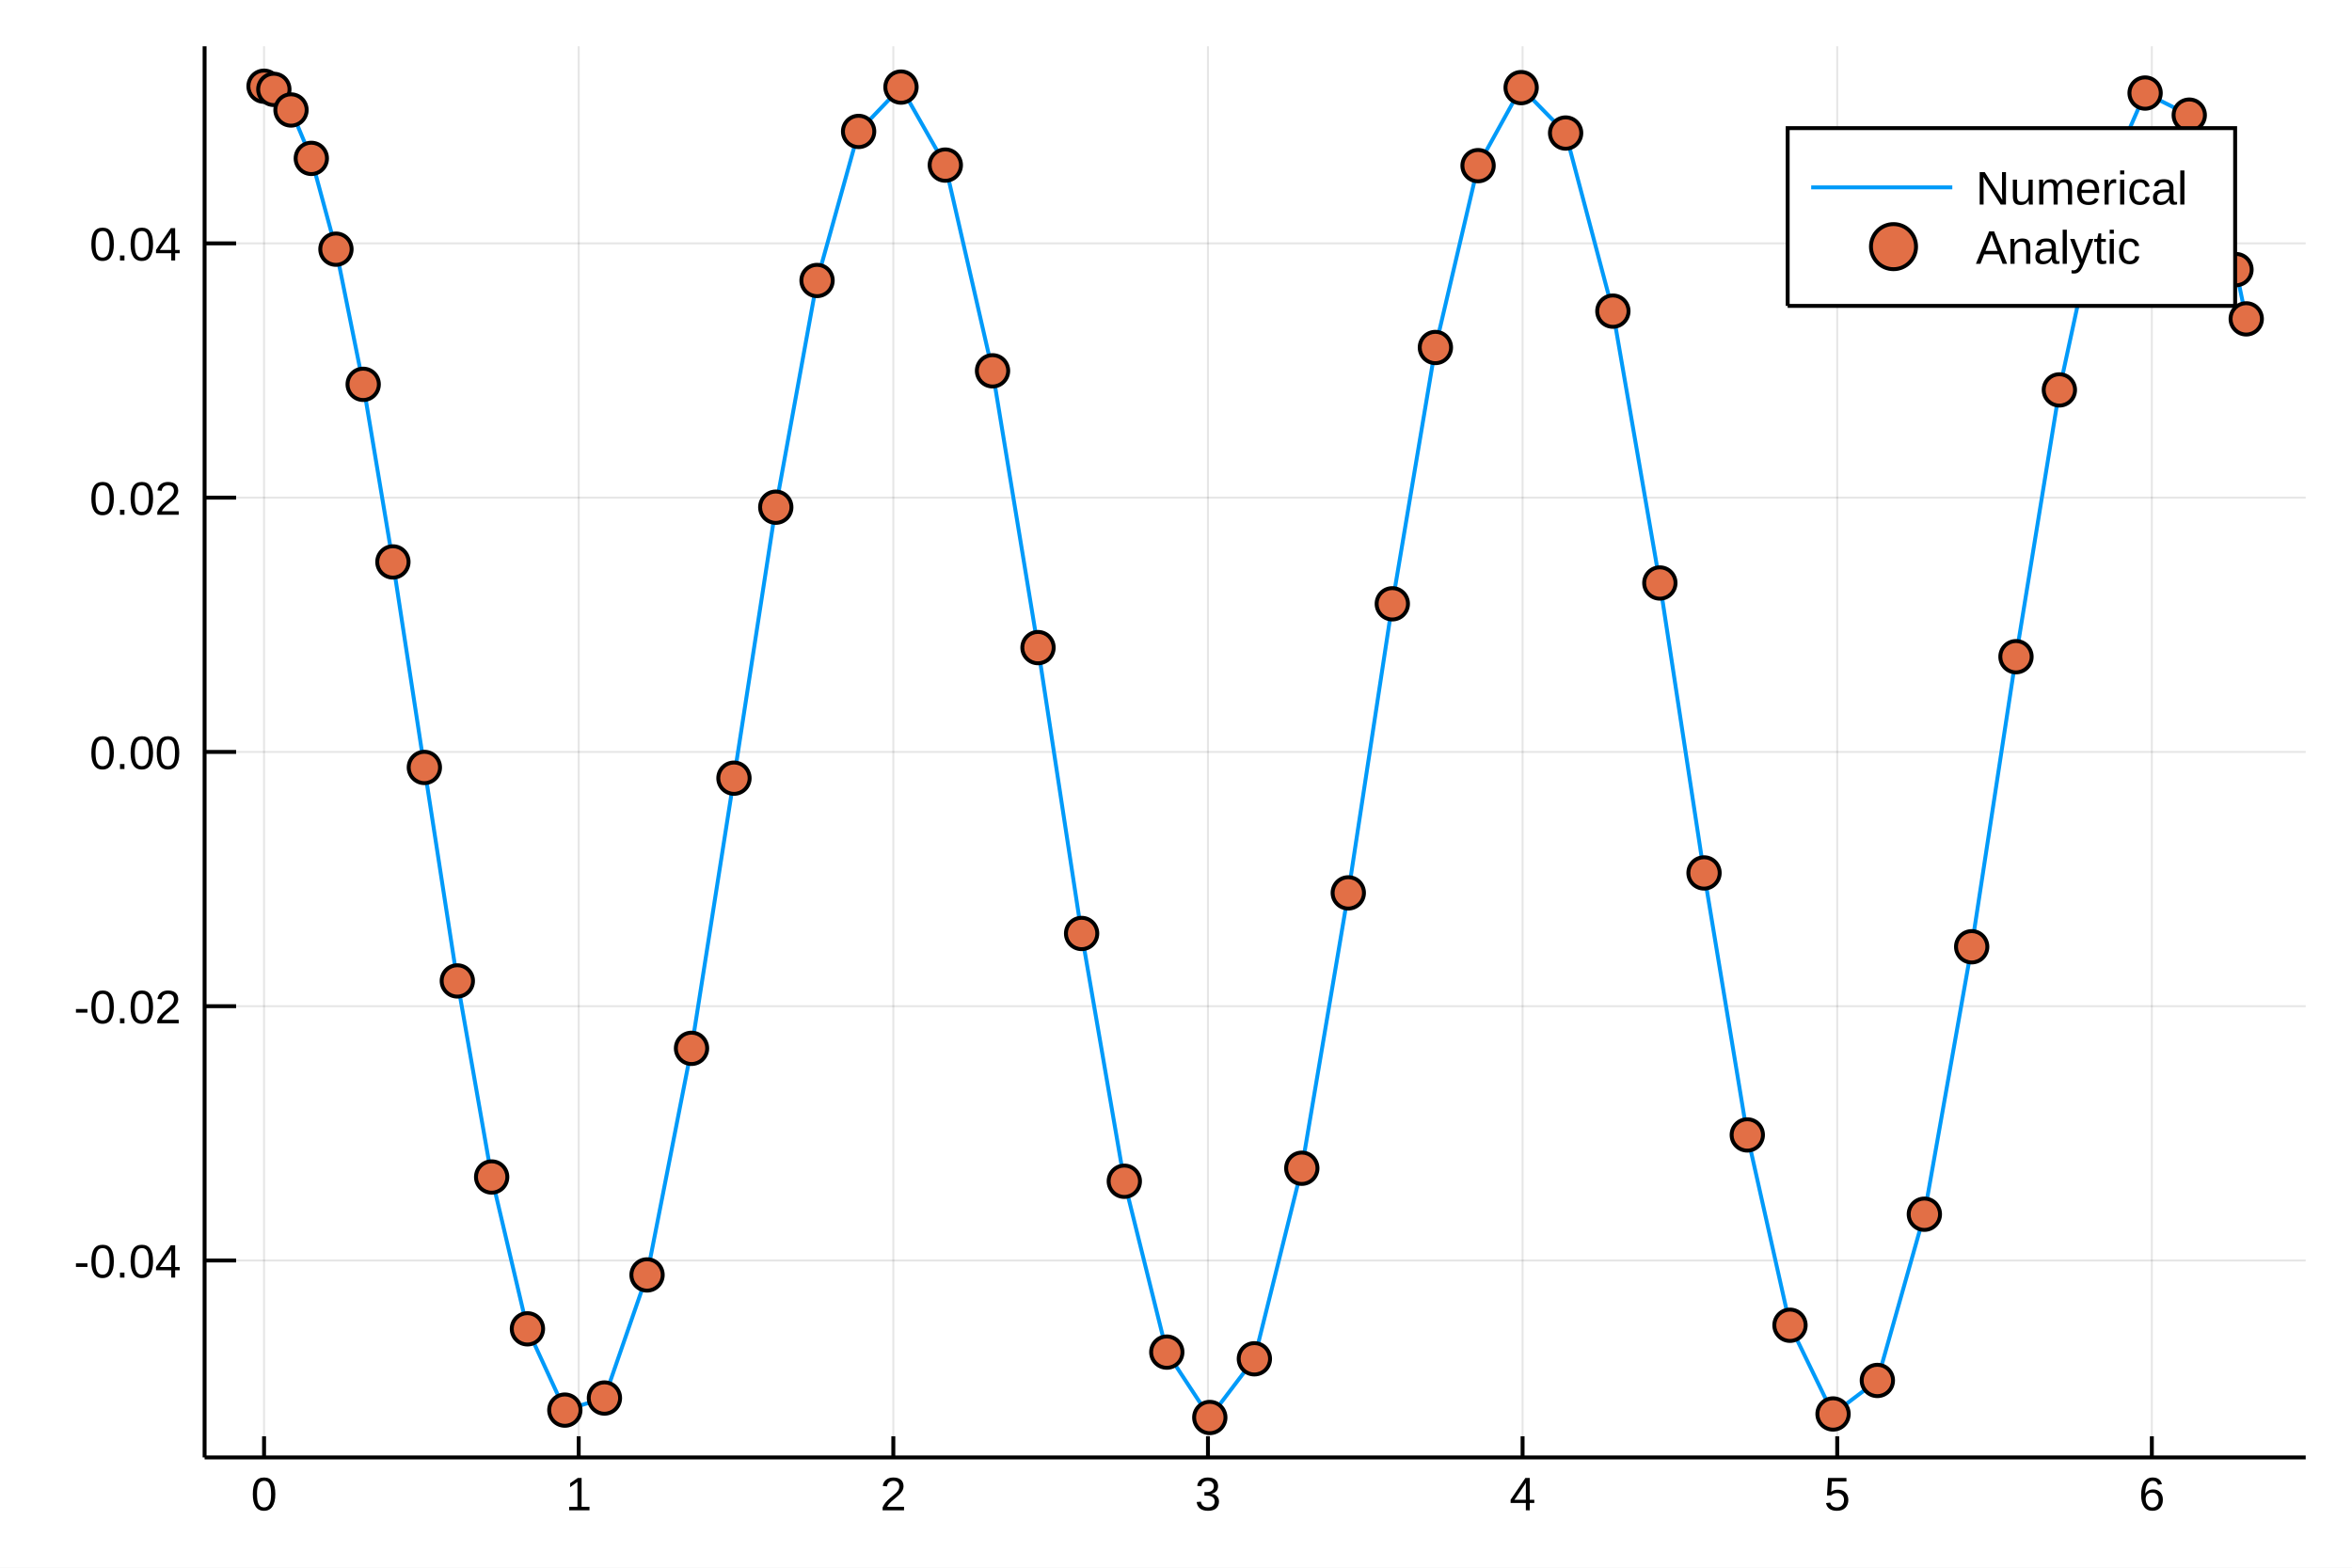
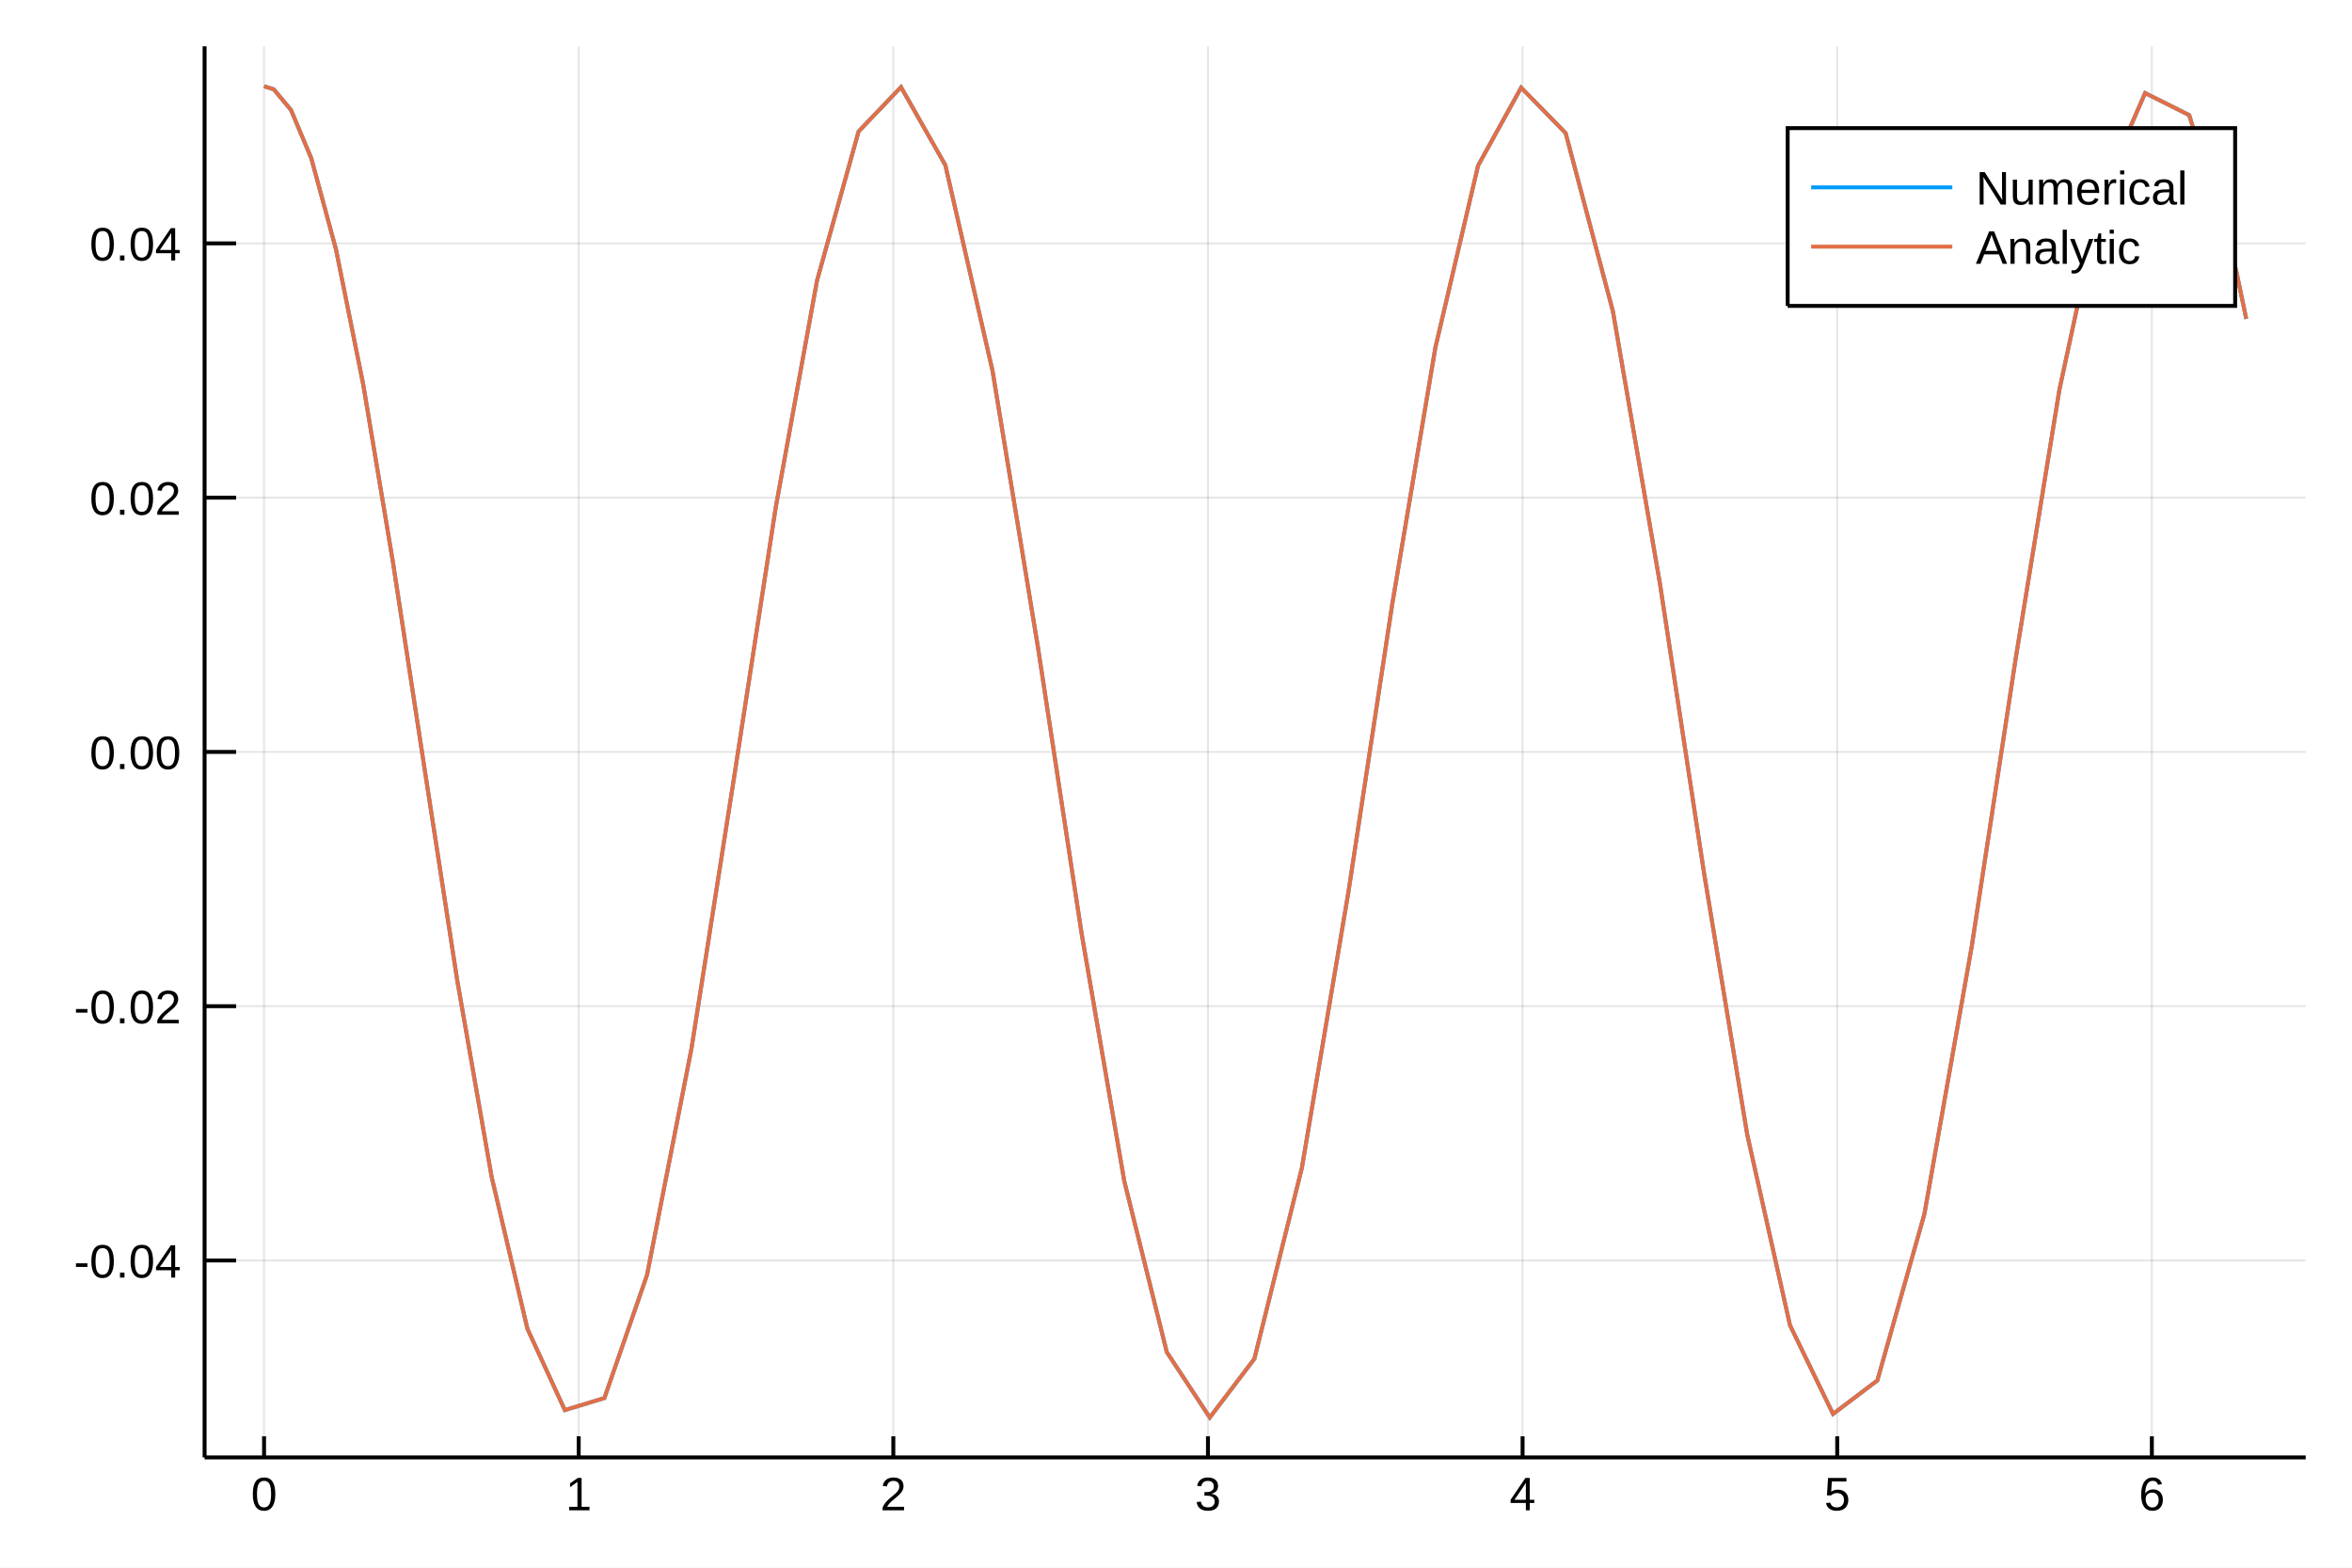
<svg xmlns="http://www.w3.org/2000/svg" width="600" height="400" viewBox="0 0 2400 1600">
  <defs>
-     <clipPath id="clip9500">
+     <clipPath id="clip2300">
      <rect x="0" y="0" width="2400" height="1600" />
    </clipPath>
  </defs>
-   <polygon clip-path="url(#clip9500)" points=" 0,1600 2400,1600 2400,0 0,0    " fill="#ffffff" fill-rule="evenodd" fill-opacity="1" />
+   <polygon clip-path="url(#clip2300)" points=" 0,1600 2400,1600 2400,0 0,0    " fill="#ffffff" fill-rule="evenodd" fill-opacity="1" />
  <defs>
-     <clipPath id="clip9501">
+     <clipPath id="clip2301">
      <rect x="480" y="0" width="1681" height="1600" />
    </clipPath>
  </defs>
-   <polygon clip-path="url(#clip9500)" points=" 208.77,1487.47 2352.76,1487.47 2352.76,47.244 208.77,47.244    " fill="#ffffff" fill-rule="evenodd" fill-opacity="1" />
+   <polygon clip-path="url(#clip2300)" points=" 208.77,1487.47 2352.76,1487.47 2352.76,47.244 208.77,47.244    " fill="#ffffff" fill-rule="evenodd" fill-opacity="1" />
  <defs>
-     <clipPath id="clip9502">
+     <clipPath id="clip2302">
      <rect x="208" y="47" width="2145" height="1441" />
    </clipPath>
  </defs>
-   <polyline clip-path="url(#clip9502)" style="stroke:#000000; stroke-width:2; stroke-opacity:0.1; fill:none" points="   269.449,1487.47 269.449,47.244    " />
-   <polyline clip-path="url(#clip9502)" style="stroke:#000000; stroke-width:2; stroke-opacity:0.1; fill:none" points="   590.501,1487.47 590.501,47.244    " />
-   <polyline clip-path="url(#clip9502)" style="stroke:#000000; stroke-width:2; stroke-opacity:0.1; fill:none" points="   911.553,1487.47 911.553,47.244    " />
-   <polyline clip-path="url(#clip9502)" style="stroke:#000000; stroke-width:2; stroke-opacity:0.1; fill:none" points="   1232.61,1487.47 1232.61,47.244    " />
-   <polyline clip-path="url(#clip9502)" style="stroke:#000000; stroke-width:2; stroke-opacity:0.1; fill:none" points="   1553.66,1487.47 1553.66,47.244    " />
-   <polyline clip-path="url(#clip9502)" style="stroke:#000000; stroke-width:2; stroke-opacity:0.1; fill:none" points="   1874.71,1487.47 1874.71,47.244    " />
-   <polyline clip-path="url(#clip9502)" style="stroke:#000000; stroke-width:2; stroke-opacity:0.1; fill:none" points="   2195.76,1487.47 2195.76,47.244    " />
-   <polyline clip-path="url(#clip9502)" style="stroke:#000000; stroke-width:2; stroke-opacity:0.1; fill:none" points="   208.77,1286.46 2352.76,1286.46    " />
-   <polyline clip-path="url(#clip9502)" style="stroke:#000000; stroke-width:2; stroke-opacity:0.1; fill:none" points="   208.77,1026.94 2352.76,1026.94    " />
-   <polyline clip-path="url(#clip9502)" style="stroke:#000000; stroke-width:2; stroke-opacity:0.1; fill:none" points="   208.77,767.425 2352.76,767.425    " />
-   <polyline clip-path="url(#clip9502)" style="stroke:#000000; stroke-width:2; stroke-opacity:0.1; fill:none" points="   208.77,507.906 2352.76,507.906    " />
-   <polyline clip-path="url(#clip9502)" style="stroke:#000000; stroke-width:2; stroke-opacity:0.1; fill:none" points="   208.77,248.387 2352.76,248.387    " />
-   <polyline clip-path="url(#clip9500)" style="stroke:#000000; stroke-width:4; stroke-opacity:1; fill:none" points="   208.77,1487.47 2352.76,1487.47    " />
-   <polyline clip-path="url(#clip9500)" style="stroke:#000000; stroke-width:4; stroke-opacity:1; fill:none" points="   208.77,1487.47 208.77,47.244    " />
-   <polyline clip-path="url(#clip9500)" style="stroke:#000000; stroke-width:4; stroke-opacity:1; fill:none" points="   269.449,1487.47 269.449,1465.87    " />
-   <polyline clip-path="url(#clip9500)" style="stroke:#000000; stroke-width:4; stroke-opacity:1; fill:none" points="   590.501,1487.47 590.501,1465.87    " />
-   <polyline clip-path="url(#clip9500)" style="stroke:#000000; stroke-width:4; stroke-opacity:1; fill:none" points="   911.553,1487.47 911.553,1465.87    " />
-   <polyline clip-path="url(#clip9500)" style="stroke:#000000; stroke-width:4; stroke-opacity:1; fill:none" points="   1232.61,1487.47 1232.61,1465.87    " />
-   <polyline clip-path="url(#clip9500)" style="stroke:#000000; stroke-width:4; stroke-opacity:1; fill:none" points="   1553.66,1487.47 1553.66,1465.87    " />
-   <polyline clip-path="url(#clip9500)" style="stroke:#000000; stroke-width:4; stroke-opacity:1; fill:none" points="   1874.71,1487.47 1874.71,1465.87    " />
-   <polyline clip-path="url(#clip9500)" style="stroke:#000000; stroke-width:4; stroke-opacity:1; fill:none" points="   2195.76,1487.47 2195.76,1465.87    " />
-   <polyline clip-path="url(#clip9500)" style="stroke:#000000; stroke-width:4; stroke-opacity:1; fill:none" points="   208.77,1286.46 240.93,1286.46    " />
-   <polyline clip-path="url(#clip9500)" style="stroke:#000000; stroke-width:4; stroke-opacity:1; fill:none" points="   208.77,1026.94 240.93,1026.94    " />
-   <polyline clip-path="url(#clip9500)" style="stroke:#000000; stroke-width:4; stroke-opacity:1; fill:none" points="   208.77,767.425 240.93,767.425    " />
-   <polyline clip-path="url(#clip9500)" style="stroke:#000000; stroke-width:4; stroke-opacity:1; fill:none" points="   208.77,507.906 240.93,507.906    " />
-   <polyline clip-path="url(#clip9500)" style="stroke:#000000; stroke-width:4; stroke-opacity:1; fill:none" points="   208.77,248.387 240.93,248.387    " />
-   <g clip-path="url(#clip9500)">
+   <polyline clip-path="url(#clip2302)" style="stroke:#000000; stroke-width:2; stroke-opacity:0.1; fill:none" points="   269.449,1487.47 269.449,47.244    " />
+   <polyline clip-path="url(#clip2302)" style="stroke:#000000; stroke-width:2; stroke-opacity:0.1; fill:none" points="   590.501,1487.47 590.501,47.244    " />
+   <polyline clip-path="url(#clip2302)" style="stroke:#000000; stroke-width:2; stroke-opacity:0.1; fill:none" points="   911.553,1487.47 911.553,47.244    " />
+   <polyline clip-path="url(#clip2302)" style="stroke:#000000; stroke-width:2; stroke-opacity:0.1; fill:none" points="   1232.61,1487.47 1232.61,47.244    " />
+   <polyline clip-path="url(#clip2302)" style="stroke:#000000; stroke-width:2; stroke-opacity:0.1; fill:none" points="   1553.66,1487.47 1553.66,47.244    " />
+   <polyline clip-path="url(#clip2302)" style="stroke:#000000; stroke-width:2; stroke-opacity:0.1; fill:none" points="   1874.71,1487.47 1874.71,47.244    " />
+   <polyline clip-path="url(#clip2302)" style="stroke:#000000; stroke-width:2; stroke-opacity:0.1; fill:none" points="   2195.76,1487.47 2195.76,47.244    " />
+   <polyline clip-path="url(#clip2302)" style="stroke:#000000; stroke-width:2; stroke-opacity:0.1; fill:none" points="   208.77,1286.46 2352.76,1286.46    " />
+   <polyline clip-path="url(#clip2302)" style="stroke:#000000; stroke-width:2; stroke-opacity:0.1; fill:none" points="   208.77,1026.94 2352.76,1026.94    " />
+   <polyline clip-path="url(#clip2302)" style="stroke:#000000; stroke-width:2; stroke-opacity:0.1; fill:none" points="   208.77,767.425 2352.76,767.425    " />
+   <polyline clip-path="url(#clip2302)" style="stroke:#000000; stroke-width:2; stroke-opacity:0.1; fill:none" points="   208.77,507.906 2352.76,507.906    " />
+   <polyline clip-path="url(#clip2302)" style="stroke:#000000; stroke-width:2; stroke-opacity:0.1; fill:none" points="   208.77,248.387 2352.76,248.387    " />
+   <polyline clip-path="url(#clip2300)" style="stroke:#000000; stroke-width:4; stroke-opacity:1; fill:none" points="   208.77,1487.47 2352.76,1487.47    " />
+   <polyline clip-path="url(#clip2300)" style="stroke:#000000; stroke-width:4; stroke-opacity:1; fill:none" points="   208.77,1487.47 208.77,47.244    " />
+   <polyline clip-path="url(#clip2300)" style="stroke:#000000; stroke-width:4; stroke-opacity:1; fill:none" points="   269.449,1487.47 269.449,1465.87    " />
+   <polyline clip-path="url(#clip2300)" style="stroke:#000000; stroke-width:4; stroke-opacity:1; fill:none" points="   590.501,1487.47 590.501,1465.87    " />
+   <polyline clip-path="url(#clip2300)" style="stroke:#000000; stroke-width:4; stroke-opacity:1; fill:none" points="   911.553,1487.47 911.553,1465.87    " />
+   <polyline clip-path="url(#clip2300)" style="stroke:#000000; stroke-width:4; stroke-opacity:1; fill:none" points="   1232.61,1487.47 1232.61,1465.87    " />
+   <polyline clip-path="url(#clip2300)" style="stroke:#000000; stroke-width:4; stroke-opacity:1; fill:none" points="   1553.66,1487.47 1553.66,1465.87    " />
+   <polyline clip-path="url(#clip2300)" style="stroke:#000000; stroke-width:4; stroke-opacity:1; fill:none" points="   1874.71,1487.47 1874.71,1465.87    " />
+   <polyline clip-path="url(#clip2300)" style="stroke:#000000; stroke-width:4; stroke-opacity:1; fill:none" points="   2195.76,1487.47 2195.76,1465.87    " />
+   <polyline clip-path="url(#clip2300)" style="stroke:#000000; stroke-width:4; stroke-opacity:1; fill:none" points="   208.77,1286.46 240.93,1286.46    " />
+   <polyline clip-path="url(#clip2300)" style="stroke:#000000; stroke-width:4; stroke-opacity:1; fill:none" points="   208.77,1026.94 240.93,1026.94    " />
+   <polyline clip-path="url(#clip2300)" style="stroke:#000000; stroke-width:4; stroke-opacity:1; fill:none" points="   208.77,767.425 240.93,767.425    " />
+   <polyline clip-path="url(#clip2300)" style="stroke:#000000; stroke-width:4; stroke-opacity:1; fill:none" points="   208.77,507.906 240.93,507.906    " />
+   <polyline clip-path="url(#clip2300)" style="stroke:#000000; stroke-width:4; stroke-opacity:1; fill:none" points="   208.77,248.387 240.93,248.387    " />
+   <g clip-path="url(#clip2300)">
    <text style="fill:#000000; fill-opacity:1; font-family:Arial,Helvetica Neue,Helvetica,sans-serif; font-size:48px; text-anchor:middle;" transform="rotate(0, 269.449, 1541.47)" x="269.449" y="1541.47">0</text>
  </g>
-   <g clip-path="url(#clip9500)">
+   <g clip-path="url(#clip2300)">
    <text style="fill:#000000; fill-opacity:1; font-family:Arial,Helvetica Neue,Helvetica,sans-serif; font-size:48px; text-anchor:middle;" transform="rotate(0, 590.501, 1541.47)" x="590.501" y="1541.47">1</text>
  </g>
-   <g clip-path="url(#clip9500)">
+   <g clip-path="url(#clip2300)">
    <text style="fill:#000000; fill-opacity:1; font-family:Arial,Helvetica Neue,Helvetica,sans-serif; font-size:48px; text-anchor:middle;" transform="rotate(0, 911.553, 1541.47)" x="911.553" y="1541.47">2</text>
  </g>
-   <g clip-path="url(#clip9500)">
+   <g clip-path="url(#clip2300)">
    <text style="fill:#000000; fill-opacity:1; font-family:Arial,Helvetica Neue,Helvetica,sans-serif; font-size:48px; text-anchor:middle;" transform="rotate(0, 1232.61, 1541.47)" x="1232.61" y="1541.47">3</text>
  </g>
-   <g clip-path="url(#clip9500)">
+   <g clip-path="url(#clip2300)">
    <text style="fill:#000000; fill-opacity:1; font-family:Arial,Helvetica Neue,Helvetica,sans-serif; font-size:48px; text-anchor:middle;" transform="rotate(0, 1553.66, 1541.47)" x="1553.66" y="1541.47">4</text>
  </g>
-   <g clip-path="url(#clip9500)">
+   <g clip-path="url(#clip2300)">
    <text style="fill:#000000; fill-opacity:1; font-family:Arial,Helvetica Neue,Helvetica,sans-serif; font-size:48px; text-anchor:middle;" transform="rotate(0, 1874.71, 1541.47)" x="1874.71" y="1541.47">5</text>
  </g>
-   <g clip-path="url(#clip9500)">
+   <g clip-path="url(#clip2300)">
    <text style="fill:#000000; fill-opacity:1; font-family:Arial,Helvetica Neue,Helvetica,sans-serif; font-size:48px; text-anchor:middle;" transform="rotate(0, 2195.76, 1541.47)" x="2195.76" y="1541.47">6</text>
  </g>
-   <g clip-path="url(#clip9500)">
+   <g clip-path="url(#clip2300)">
    <text style="fill:#000000; fill-opacity:1; font-family:Arial,Helvetica Neue,Helvetica,sans-serif; font-size:48px; text-anchor:end;" transform="rotate(0, 184.77, 1303.96)" x="184.77" y="1303.96">-0.04</text>
  </g>
-   <g clip-path="url(#clip9500)">
+   <g clip-path="url(#clip2300)">
    <text style="fill:#000000; fill-opacity:1; font-family:Arial,Helvetica Neue,Helvetica,sans-serif; font-size:48px; text-anchor:end;" transform="rotate(0, 184.77, 1044.44)" x="184.77" y="1044.44">-0.02</text>
  </g>
-   <g clip-path="url(#clip9500)">
+   <g clip-path="url(#clip2300)">
    <text style="fill:#000000; fill-opacity:1; font-family:Arial,Helvetica Neue,Helvetica,sans-serif; font-size:48px; text-anchor:end;" transform="rotate(0, 184.77, 784.925)" x="184.77" y="784.925">0.00</text>
  </g>
-   <g clip-path="url(#clip9500)">
+   <g clip-path="url(#clip2300)">
    <text style="fill:#000000; fill-opacity:1; font-family:Arial,Helvetica Neue,Helvetica,sans-serif; font-size:48px; text-anchor:end;" transform="rotate(0, 184.77, 525.406)" x="184.77" y="525.406">0.02</text>
  </g>
-   <g clip-path="url(#clip9500)">
+   <g clip-path="url(#clip2300)">
    <text style="fill:#000000; fill-opacity:1; font-family:Arial,Helvetica Neue,Helvetica,sans-serif; font-size:48px; text-anchor:end;" transform="rotate(0, 184.77, 265.887)" x="184.77" y="265.887">0.04</text>
  </g>
-   <polyline clip-path="url(#clip9502)" style="stroke:#009af9; stroke-width:4; stroke-opacity:1; fill:none" points="   269.449,88.005 279.43,91.217 296.936,112.237 317.664,161.642 342.794,254.311 370.6,392.246 400.928,573.514 433.019,783.266 466.659,1001.14 501.692,1201.26    538.198,1356.22 576.372,1439.18 616.759,1426.85 660.251,1301.2 705.632,1069.94 748.934,794.213 791.608,517.656 833.726,286.272 876.13,134.135 919.372,88.883    964.612,168.499 1012.79,378.461 1059.19,660.961 1103.68,952.721 1147.26,1205.61 1190.61,1380 1234.49,1446.71 1279.97,1386.81 1328.37,1192.31 1375.8,911.268    1420.72,616.236 1464.69,354.651 1508.23,169.057 1552.19,89.442 1597.57,135.781 1645.79,317.563 1693.72,595.025 1738.8,890.927 1782.95,1158.33 1826.52,1352.58    1870.46,1443.11 1915.67,1408.9 1963.63,1239.24 2011.92,966.278 2057.13,670.224 2101.4,397.935 2144.98,195.79 2188.88,94.965 2233.93,117.513 2281.61,275.182    2292.08,325.45    " />
-   <circle clip-path="url(#clip9502)" style="fill:#000000; stroke:none; fill-opacity:1" cx="269.449" cy="88.005" r="18" />
-   <circle clip-path="url(#clip9502)" style="fill:#e26f46; stroke:none; fill-opacity:1" cx="269.449" cy="88.005" r="14" />
-   <circle clip-path="url(#clip9502)" style="fill:#000000; stroke:none; fill-opacity:1" cx="279.43" cy="91.217" r="18" />
-   <circle clip-path="url(#clip9502)" style="fill:#e26f46; stroke:none; fill-opacity:1" cx="279.43" cy="91.217" r="14" />
-   <circle clip-path="url(#clip9502)" style="fill:#000000; stroke:none; fill-opacity:1" cx="296.936" cy="112.237" r="18" />
-   <circle clip-path="url(#clip9502)" style="fill:#e26f46; stroke:none; fill-opacity:1" cx="296.936" cy="112.237" r="14" />
-   <circle clip-path="url(#clip9502)" style="fill:#000000; stroke:none; fill-opacity:1" cx="317.664" cy="161.642" r="18" />
-   <circle clip-path="url(#clip9502)" style="fill:#e26f46; stroke:none; fill-opacity:1" cx="317.664" cy="161.642" r="14" />
-   <circle clip-path="url(#clip9502)" style="fill:#000000; stroke:none; fill-opacity:1" cx="342.794" cy="254.311" r="18" />
-   <circle clip-path="url(#clip9502)" style="fill:#e26f46; stroke:none; fill-opacity:1" cx="342.794" cy="254.311" r="14" />
-   <circle clip-path="url(#clip9502)" style="fill:#000000; stroke:none; fill-opacity:1" cx="370.6" cy="392.246" r="18" />
-   <circle clip-path="url(#clip9502)" style="fill:#e26f46; stroke:none; fill-opacity:1" cx="370.6" cy="392.246" r="14" />
-   <circle clip-path="url(#clip9502)" style="fill:#000000; stroke:none; fill-opacity:1" cx="400.928" cy="573.514" r="18" />
-   <circle clip-path="url(#clip9502)" style="fill:#e26f46; stroke:none; fill-opacity:1" cx="400.928" cy="573.514" r="14" />
-   <circle clip-path="url(#clip9502)" style="fill:#000000; stroke:none; fill-opacity:1" cx="433.019" cy="783.266" r="18" />
-   <circle clip-path="url(#clip9502)" style="fill:#e26f46; stroke:none; fill-opacity:1" cx="433.019" cy="783.266" r="14" />
-   <circle clip-path="url(#clip9502)" style="fill:#000000; stroke:none; fill-opacity:1" cx="466.659" cy="1001.14" r="18" />
-   <circle clip-path="url(#clip9502)" style="fill:#e26f46; stroke:none; fill-opacity:1" cx="466.659" cy="1001.14" r="14" />
-   <circle clip-path="url(#clip9502)" style="fill:#000000; stroke:none; fill-opacity:1" cx="501.692" cy="1201.26" r="18" />
-   <circle clip-path="url(#clip9502)" style="fill:#e26f46; stroke:none; fill-opacity:1" cx="501.692" cy="1201.26" r="14" />
-   <circle clip-path="url(#clip9502)" style="fill:#000000; stroke:none; fill-opacity:1" cx="538.198" cy="1356.22" r="18" />
-   <circle clip-path="url(#clip9502)" style="fill:#e26f46; stroke:none; fill-opacity:1" cx="538.198" cy="1356.22" r="14" />
-   <circle clip-path="url(#clip9502)" style="fill:#000000; stroke:none; fill-opacity:1" cx="576.372" cy="1439.18" r="18" />
-   <circle clip-path="url(#clip9502)" style="fill:#e26f46; stroke:none; fill-opacity:1" cx="576.372" cy="1439.18" r="14" />
-   <circle clip-path="url(#clip9502)" style="fill:#000000; stroke:none; fill-opacity:1" cx="616.759" cy="1426.85" r="18" />
-   <circle clip-path="url(#clip9502)" style="fill:#e26f46; stroke:none; fill-opacity:1" cx="616.759" cy="1426.85" r="14" />
-   <circle clip-path="url(#clip9502)" style="fill:#000000; stroke:none; fill-opacity:1" cx="660.251" cy="1301.21" r="18" />
-   <circle clip-path="url(#clip9502)" style="fill:#e26f46; stroke:none; fill-opacity:1" cx="660.251" cy="1301.21" r="14" />
-   <circle clip-path="url(#clip9502)" style="fill:#000000; stroke:none; fill-opacity:1" cx="705.632" cy="1069.94" r="18" />
-   <circle clip-path="url(#clip9502)" style="fill:#e26f46; stroke:none; fill-opacity:1" cx="705.632" cy="1069.94" r="14" />
-   <circle clip-path="url(#clip9502)" style="fill:#000000; stroke:none; fill-opacity:1" cx="748.934" cy="794.215" r="18" />
-   <circle clip-path="url(#clip9502)" style="fill:#e26f46; stroke:none; fill-opacity:1" cx="748.934" cy="794.215" r="14" />
-   <circle clip-path="url(#clip9502)" style="fill:#000000; stroke:none; fill-opacity:1" cx="791.608" cy="517.658" r="18" />
-   <circle clip-path="url(#clip9502)" style="fill:#e26f46; stroke:none; fill-opacity:1" cx="791.608" cy="517.658" r="14" />
-   <circle clip-path="url(#clip9502)" style="fill:#000000; stroke:none; fill-opacity:1" cx="833.726" cy="286.273" r="18" />
-   <circle clip-path="url(#clip9502)" style="fill:#e26f46; stroke:none; fill-opacity:1" cx="833.726" cy="286.273" r="14" />
-   <circle clip-path="url(#clip9502)" style="fill:#000000; stroke:none; fill-opacity:1" cx="876.13" cy="134.136" r="18" />
-   <circle clip-path="url(#clip9502)" style="fill:#e26f46; stroke:none; fill-opacity:1" cx="876.13" cy="134.136" r="14" />
-   <circle clip-path="url(#clip9502)" style="fill:#000000; stroke:none; fill-opacity:1" cx="919.372" cy="88.882" r="18" />
-   <circle clip-path="url(#clip9502)" style="fill:#e26f46; stroke:none; fill-opacity:1" cx="919.372" cy="88.882" r="14" />
-   <circle clip-path="url(#clip9502)" style="fill:#000000; stroke:none; fill-opacity:1" cx="964.612" cy="168.497" r="18" />
-   <circle clip-path="url(#clip9502)" style="fill:#e26f46; stroke:none; fill-opacity:1" cx="964.612" cy="168.497" r="14" />
-   <circle clip-path="url(#clip9502)" style="fill:#000000; stroke:none; fill-opacity:1" cx="1012.79" cy="378.457" r="18" />
-   <circle clip-path="url(#clip9502)" style="fill:#e26f46; stroke:none; fill-opacity:1" cx="1012.79" cy="378.457" r="14" />
-   <circle clip-path="url(#clip9502)" style="fill:#000000; stroke:none; fill-opacity:1" cx="1059.19" cy="660.956" r="18" />
-   <circle clip-path="url(#clip9502)" style="fill:#e26f46; stroke:none; fill-opacity:1" cx="1059.19" cy="660.956" r="14" />
-   <circle clip-path="url(#clip9502)" style="fill:#000000; stroke:none; fill-opacity:1" cx="1103.68" cy="952.716" r="18" />
-   <circle clip-path="url(#clip9502)" style="fill:#e26f46; stroke:none; fill-opacity:1" cx="1103.68" cy="952.716" r="14" />
-   <circle clip-path="url(#clip9502)" style="fill:#000000; stroke:none; fill-opacity:1" cx="1147.26" cy="1205.6" r="18" />
-   <circle clip-path="url(#clip9502)" style="fill:#e26f46; stroke:none; fill-opacity:1" cx="1147.26" cy="1205.6" r="14" />
-   <circle clip-path="url(#clip9502)" style="fill:#000000; stroke:none; fill-opacity:1" cx="1190.61" cy="1379.99" r="18" />
-   <circle clip-path="url(#clip9502)" style="fill:#e26f46; stroke:none; fill-opacity:1" cx="1190.61" cy="1379.99" r="14" />
-   <circle clip-path="url(#clip9502)" style="fill:#000000; stroke:none; fill-opacity:1" cx="1234.49" cy="1446.71" r="18" />
-   <circle clip-path="url(#clip9502)" style="fill:#e26f46; stroke:none; fill-opacity:1" cx="1234.49" cy="1446.71" r="14" />
-   <circle clip-path="url(#clip9502)" style="fill:#000000; stroke:none; fill-opacity:1" cx="1279.97" cy="1386.81" r="18" />
-   <circle clip-path="url(#clip9502)" style="fill:#e26f46; stroke:none; fill-opacity:1" cx="1279.97" cy="1386.81" r="14" />
-   <circle clip-path="url(#clip9502)" style="fill:#000000; stroke:none; fill-opacity:1" cx="1328.37" cy="1192.32" r="18" />
-   <circle clip-path="url(#clip9502)" style="fill:#e26f46; stroke:none; fill-opacity:1" cx="1328.37" cy="1192.32" r="14" />
-   <circle clip-path="url(#clip9502)" style="fill:#000000; stroke:none; fill-opacity:1" cx="1375.8" cy="911.277" r="18" />
-   <circle clip-path="url(#clip9502)" style="fill:#e26f46; stroke:none; fill-opacity:1" cx="1375.8" cy="911.277" r="14" />
-   <circle clip-path="url(#clip9502)" style="fill:#000000; stroke:none; fill-opacity:1" cx="1420.72" cy="616.244" r="18" />
-   <circle clip-path="url(#clip9502)" style="fill:#e26f46; stroke:none; fill-opacity:1" cx="1420.72" cy="616.244" r="14" />
-   <circle clip-path="url(#clip9502)" style="fill:#000000; stroke:none; fill-opacity:1" cx="1464.69" cy="354.658" r="18" />
-   <circle clip-path="url(#clip9502)" style="fill:#e26f46; stroke:none; fill-opacity:1" cx="1464.69" cy="354.658" r="14" />
-   <circle clip-path="url(#clip9502)" style="fill:#000000; stroke:none; fill-opacity:1" cx="1508.23" cy="169.062" r="18" />
-   <circle clip-path="url(#clip9502)" style="fill:#e26f46; stroke:none; fill-opacity:1" cx="1508.23" cy="169.062" r="14" />
-   <circle clip-path="url(#clip9502)" style="fill:#000000; stroke:none; fill-opacity:1" cx="1552.19" cy="89.442" r="18" />
-   <circle clip-path="url(#clip9502)" style="fill:#e26f46; stroke:none; fill-opacity:1" cx="1552.19" cy="89.442" r="14" />
-   <circle clip-path="url(#clip9502)" style="fill:#000000; stroke:none; fill-opacity:1" cx="1597.57" cy="135.776" r="18" />
-   <circle clip-path="url(#clip9502)" style="fill:#e26f46; stroke:none; fill-opacity:1" cx="1597.57" cy="135.776" r="14" />
-   <circle clip-path="url(#clip9502)" style="fill:#000000; stroke:none; fill-opacity:1" cx="1645.79" cy="317.553" r="18" />
-   <circle clip-path="url(#clip9502)" style="fill:#e26f46; stroke:none; fill-opacity:1" cx="1645.79" cy="317.553" r="14" />
-   <circle clip-path="url(#clip9502)" style="fill:#000000; stroke:none; fill-opacity:1" cx="1693.72" cy="595.012" r="18" />
-   <circle clip-path="url(#clip9502)" style="fill:#e26f46; stroke:none; fill-opacity:1" cx="1693.72" cy="595.012" r="14" />
-   <circle clip-path="url(#clip9502)" style="fill:#000000; stroke:none; fill-opacity:1" cx="1738.8" cy="890.914" r="18" />
-   <circle clip-path="url(#clip9502)" style="fill:#e26f46; stroke:none; fill-opacity:1" cx="1738.8" cy="890.914" r="14" />
-   <circle clip-path="url(#clip9502)" style="fill:#000000; stroke:none; fill-opacity:1" cx="1782.95" cy="1158.32" r="18" />
-   <circle clip-path="url(#clip9502)" style="fill:#e26f46; stroke:none; fill-opacity:1" cx="1782.95" cy="1158.32" r="14" />
-   <circle clip-path="url(#clip9502)" style="fill:#000000; stroke:none; fill-opacity:1" cx="1826.52" cy="1352.57" r="18" />
-   <circle clip-path="url(#clip9502)" style="fill:#e26f46; stroke:none; fill-opacity:1" cx="1826.52" cy="1352.57" r="14" />
-   <circle clip-path="url(#clip9502)" style="fill:#000000; stroke:none; fill-opacity:1" cx="1870.46" cy="1443.11" r="18" />
-   <circle clip-path="url(#clip9502)" style="fill:#e26f46; stroke:none; fill-opacity:1" cx="1870.46" cy="1443.11" r="14" />
-   <circle clip-path="url(#clip9502)" style="fill:#000000; stroke:none; fill-opacity:1" cx="1915.67" cy="1408.91" r="18" />
-   <circle clip-path="url(#clip9502)" style="fill:#e26f46; stroke:none; fill-opacity:1" cx="1915.67" cy="1408.91" r="14" />
-   <circle clip-path="url(#clip9502)" style="fill:#000000; stroke:none; fill-opacity:1" cx="1963.63" cy="1239.25" r="18" />
-   <circle clip-path="url(#clip9502)" style="fill:#e26f46; stroke:none; fill-opacity:1" cx="1963.63" cy="1239.25" r="14" />
-   <circle clip-path="url(#clip9502)" style="fill:#000000; stroke:none; fill-opacity:1" cx="2011.92" cy="966.294" r="18" />
-   <circle clip-path="url(#clip9502)" style="fill:#e26f46; stroke:none; fill-opacity:1" cx="2011.92" cy="966.294" r="14" />
-   <circle clip-path="url(#clip9502)" style="fill:#000000; stroke:none; fill-opacity:1" cx="2057.13" cy="670.241" r="18" />
-   <circle clip-path="url(#clip9502)" style="fill:#e26f46; stroke:none; fill-opacity:1" cx="2057.13" cy="670.241" r="14" />
-   <circle clip-path="url(#clip9502)" style="fill:#000000; stroke:none; fill-opacity:1" cx="2101.4" cy="397.948" r="18" />
-   <circle clip-path="url(#clip9502)" style="fill:#e26f46; stroke:none; fill-opacity:1" cx="2101.4" cy="397.948" r="14" />
-   <circle clip-path="url(#clip9502)" style="fill:#000000; stroke:none; fill-opacity:1" cx="2144.98" cy="195.798" r="18" />
-   <circle clip-path="url(#clip9502)" style="fill:#e26f46; stroke:none; fill-opacity:1" cx="2144.98" cy="195.798" r="14" />
-   <circle clip-path="url(#clip9502)" style="fill:#000000; stroke:none; fill-opacity:1" cx="2188.88" cy="94.966" r="18" />
-   <circle clip-path="url(#clip9502)" style="fill:#e26f46; stroke:none; fill-opacity:1" cx="2188.88" cy="94.966" r="14" />
-   <circle clip-path="url(#clip9502)" style="fill:#000000; stroke:none; fill-opacity:1" cx="2233.93" cy="117.507" r="18" />
-   <circle clip-path="url(#clip9502)" style="fill:#e26f46; stroke:none; fill-opacity:1" cx="2233.93" cy="117.507" r="14" />
-   <circle clip-path="url(#clip9502)" style="fill:#000000; stroke:none; fill-opacity:1" cx="2281.61" cy="275.168" r="18" />
-   <circle clip-path="url(#clip9502)" style="fill:#e26f46; stroke:none; fill-opacity:1" cx="2281.61" cy="275.168" r="14" />
-   <circle clip-path="url(#clip9502)" style="fill:#000000; stroke:none; fill-opacity:1" cx="2292.08" cy="325.434" r="18" />
-   <circle clip-path="url(#clip9502)" style="fill:#e26f46; stroke:none; fill-opacity:1" cx="2292.08" cy="325.434" r="14" />
-   <polygon clip-path="url(#clip9500)" points=" 1824.15,312.204 2280.76,312.204 2280.76,130.764 1824.15,130.764    " fill="#ffffff" fill-rule="evenodd" fill-opacity="1" />
-   <polyline clip-path="url(#clip9500)" style="stroke:#000000; stroke-width:4; stroke-opacity:1; fill:none" points="   1824.15,312.204 2280.76,312.204 2280.76,130.764 1824.15,130.764 1824.15,312.204    " />
-   <polyline clip-path="url(#clip9500)" style="stroke:#009af9; stroke-width:4; stroke-opacity:1; fill:none" points="   1848.15,191.244 1992.15,191.244    " />
-   <g clip-path="url(#clip9500)">
+   <polyline clip-path="url(#clip2302)" style="stroke:#009af9; stroke-width:4; stroke-opacity:1; fill:none" points="   269.449,88.005 279.43,91.217 296.936,112.237 317.664,161.642 342.794,254.311 370.6,392.246 400.928,573.514 433.019,783.266 466.659,1001.14 501.692,1201.26    538.198,1356.22 576.372,1439.18 616.759,1426.85 660.251,1301.2 705.632,1069.94 748.934,794.213 791.608,517.656 833.726,286.272 876.13,134.135 919.372,88.883    964.612,168.499 1012.79,378.461 1059.19,660.961 1103.68,952.721 1147.26,1205.61 1190.61,1380 1234.49,1446.71 1279.97,1386.81 1328.37,1192.31 1375.8,911.268    1420.72,616.236 1464.69,354.651 1508.23,169.057 1552.19,89.442 1597.57,135.781 1645.79,317.563 1693.72,595.025 1738.8,890.927 1782.95,1158.33 1826.52,1352.58    1870.46,1443.11 1915.67,1408.9 1963.63,1239.24 2011.92,966.278 2057.13,670.224 2101.4,397.935 2144.98,195.79 2188.88,94.965 2233.93,117.513 2281.61,275.182    2292.08,325.45    " />
+   <polyline clip-path="url(#clip2302)" style="stroke:#e26f46; stroke-width:4; stroke-opacity:1; fill:none" points="   269.449,88.005 279.43,91.217 296.936,112.237 317.664,161.642 342.794,254.311 370.6,392.246 400.928,573.514 433.019,783.266 466.659,1001.14 501.692,1201.26    538.198,1356.22 576.372,1439.18 616.759,1426.85 660.251,1301.21 705.632,1069.94 748.934,794.215 791.608,517.658 833.726,286.273 876.13,134.136 919.372,88.882    964.612,168.497 1012.79,378.457 1059.19,660.956 1103.68,952.716 1147.26,1205.6 1190.61,1379.99 1234.49,1446.71 1279.97,1386.81 1328.37,1192.32 1375.8,911.277    1420.72,616.244 1464.69,354.658 1508.23,169.062 1552.19,89.442 1597.57,135.776 1645.79,317.553 1693.72,595.012 1738.8,890.914 1782.95,1158.32 1826.52,1352.57    1870.46,1443.11 1915.67,1408.91 1963.63,1239.25 2011.92,966.294 2057.13,670.241 2101.4,397.948 2144.98,195.798 2188.88,94.966 2233.93,117.507 2281.61,275.168    2292.08,325.434    " />
+   <polygon clip-path="url(#clip2300)" points=" 1824.15,312.204 2280.76,312.204 2280.76,130.764 1824.15,130.764    " fill="#ffffff" fill-rule="evenodd" fill-opacity="1" />
+   <polyline clip-path="url(#clip2300)" style="stroke:#000000; stroke-width:4; stroke-opacity:1; fill:none" points="   1824.15,312.204 2280.76,312.204 2280.76,130.764 1824.15,130.764 1824.15,312.204    " />
+   <polyline clip-path="url(#clip2300)" style="stroke:#009af9; stroke-width:4; stroke-opacity:1; fill:none" points="   1848.15,191.244 1992.15,191.244    " />
+   <g clip-path="url(#clip2300)">
    <text style="fill:#000000; fill-opacity:1; font-family:Arial,Helvetica Neue,Helvetica,sans-serif; font-size:48px; text-anchor:start;" transform="rotate(0, 2016.15, 208.744)" x="2016.15" y="208.744">Numerical</text>
  </g>
-   <circle clip-path="url(#clip9500)" style="fill:#000000; stroke:none; fill-opacity:1" cx="1932.15" cy="251.724" r="25" />
-   <circle clip-path="url(#clip9500)" style="fill:#e26f46; stroke:none; fill-opacity:1" cx="1932.15" cy="251.724" r="21" />
-   <g clip-path="url(#clip9500)">
+   <polyline clip-path="url(#clip2300)" style="stroke:#e26f46; stroke-width:4; stroke-opacity:1; fill:none" points="   1848.15,251.724 1992.15,251.724    " />
+   <g clip-path="url(#clip2300)">
    <text style="fill:#000000; fill-opacity:1; font-family:Arial,Helvetica Neue,Helvetica,sans-serif; font-size:48px; text-anchor:start;" transform="rotate(0, 2016.15, 269.224)" x="2016.15" y="269.224">Analytic</text>
  </g>
</svg>
